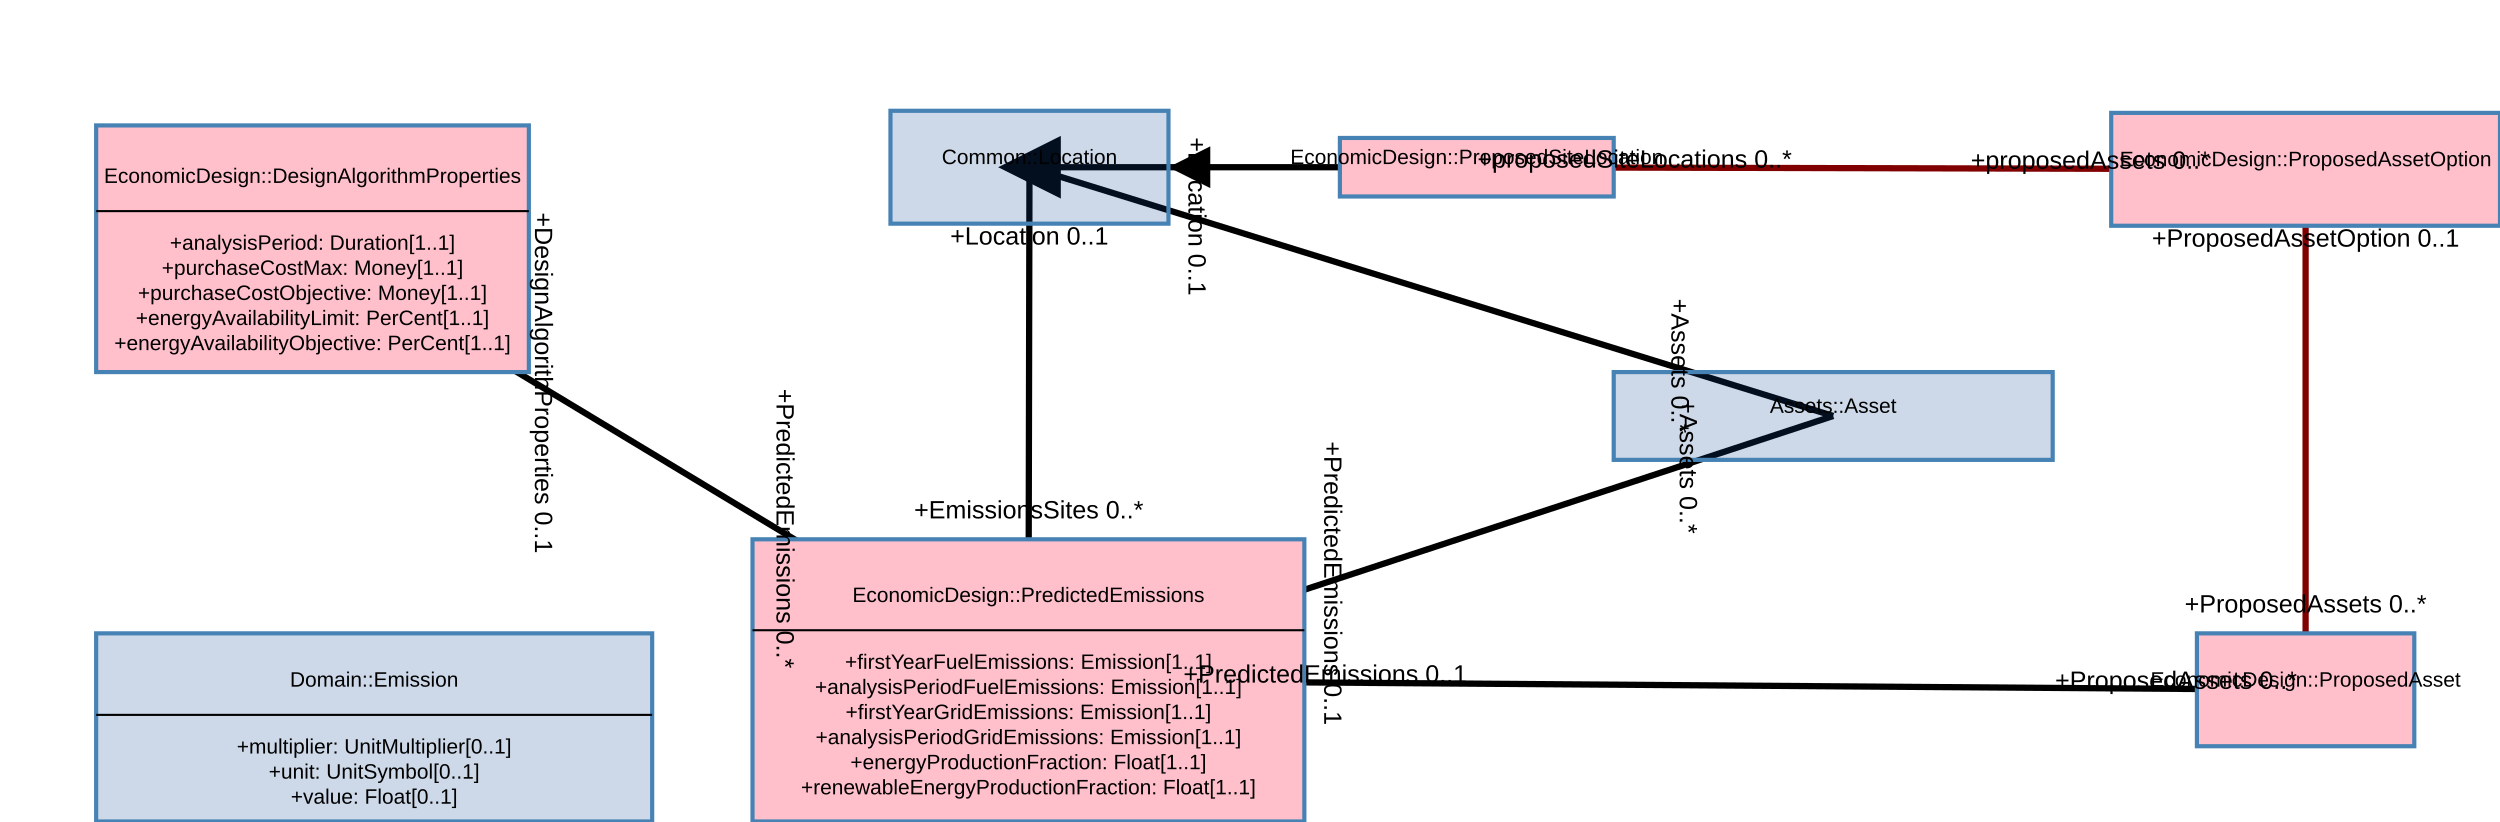
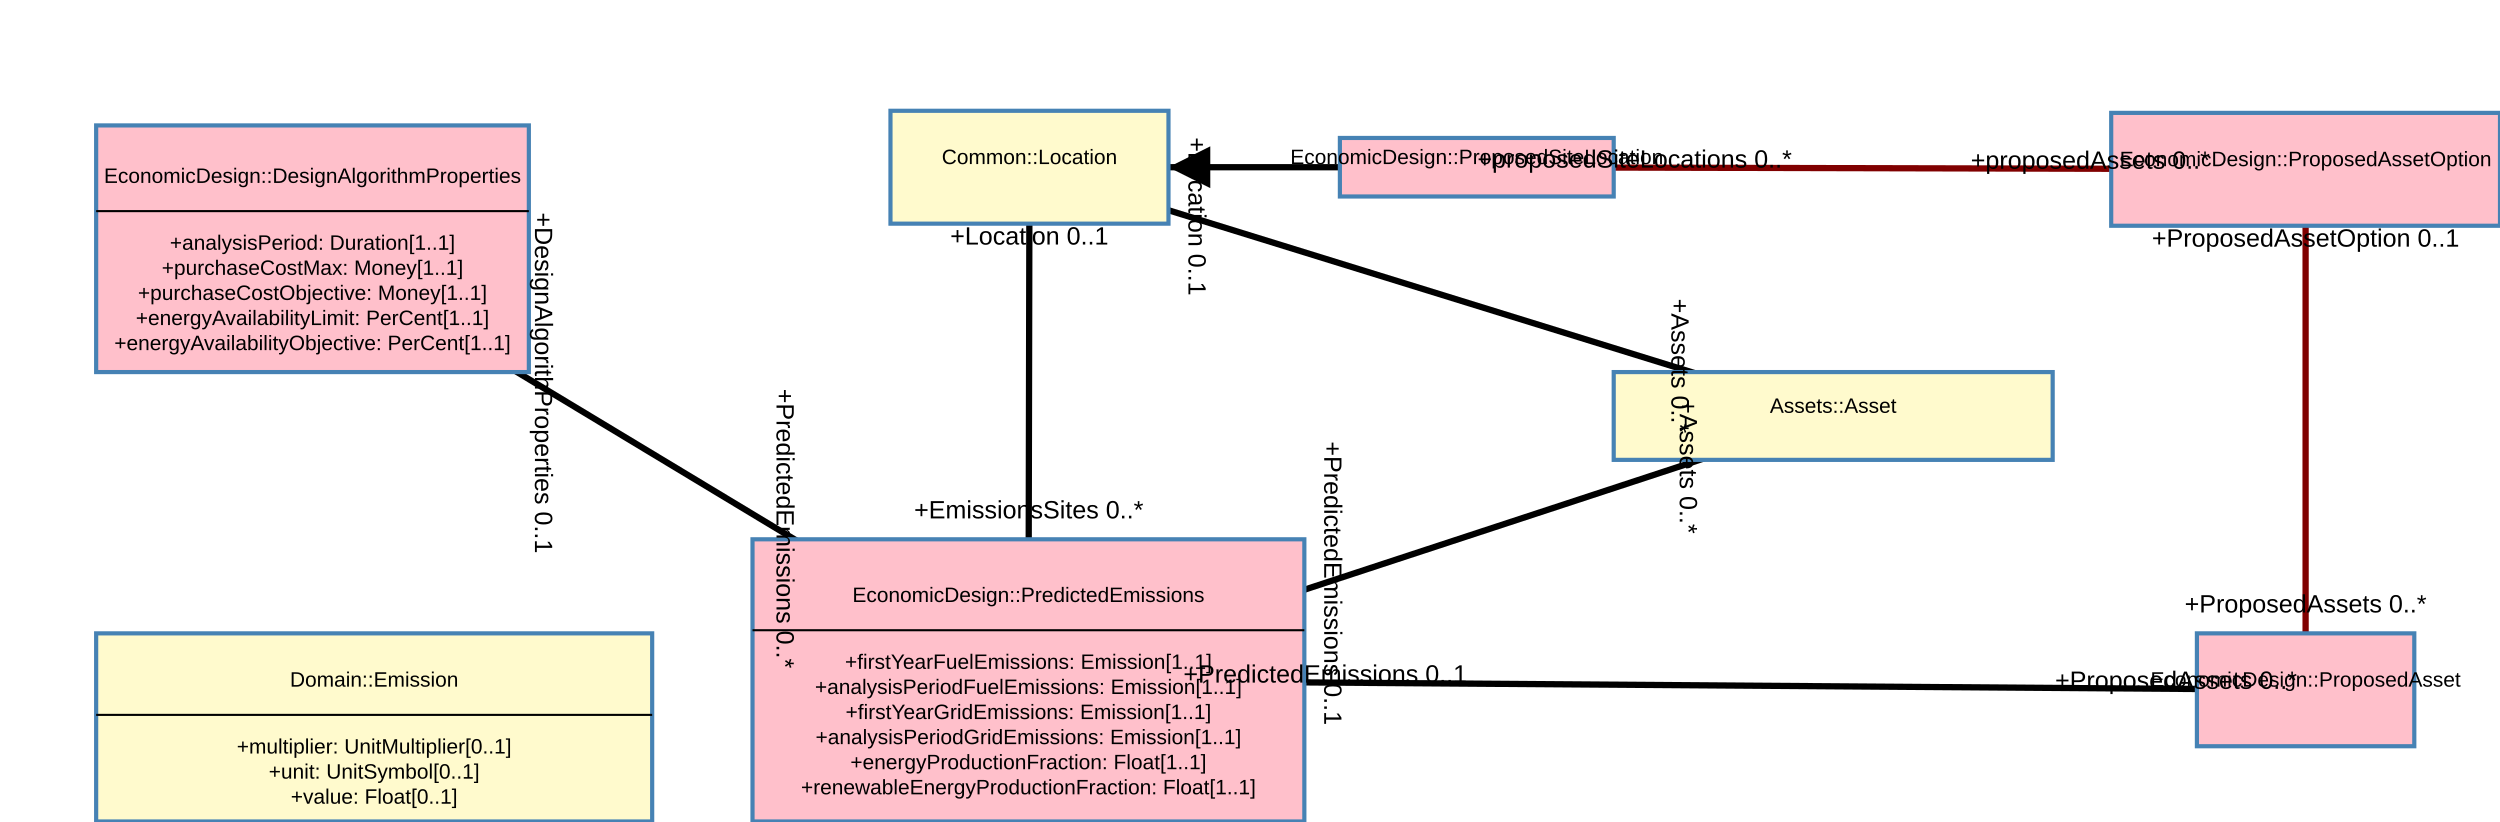
<svg xmlns="http://www.w3.org/2000/svg" width="1196" height="393">
  <g class="zoom-group">
    <defs>
      <marker id="arrowhead" viewBox="-0 -5 10 10" refX="5" refY="0" orient="auto" markerWidth="10" markerHeight="10" xoverflow="visible">
        <path d="M 0,-5 L 10 ,0 L 0,5" fill="black" style="stroke: none;" />
      </marker>
    </defs>
    <line class="link" x1="492" y1="325.5" x2="492.5" y2="80" stroke="#000000" stroke-width="3" />
    <line class="link" x1="492" y1="325.5" x2="149.5" y2="119" stroke="#000000" stroke-width="3" />
    <line class="link" x1="706.5" y1="80" x2="492.5" y2="80" stroke="#000000" stroke-width="3" marker-end="url(#arrowhead)" />
    <line class="link" x1="492" y1="325.5" x2="1103" y2="330" stroke="#000000" stroke-width="3" />
    <line class="link" x1="1103" y1="330" x2="1103" y2="81" stroke="#800000" stroke-width="3" />
    <line class="link" x1="706.5" y1="80" x2="1103" y2="81" stroke="#800000" stroke-width="3" />
    <line class="link" x1="877" y1="199" x2="492.5" y2="80" stroke="#000000" stroke-width="3" />
    <line class="link" x1="492" y1="325.5" x2="877" y2="199" stroke="#000000" stroke-width="3" />
    <line class="arrow" x2="569" y2="80" x1="706.5" y1="80" stroke="#000000" stroke-width="2" marker-end="url(#arrowhead)" />
    <g class="draggable" transform="translate(426, 53)">
-       <rect class="box" width="133" height="54" style="fill: #13499135; stroke: steelblue; stroke-width: 2px; cursor: move;" />
+       <rect class="box" width="133" height="54" style="fill: #fffacd; stroke: steelblue; stroke-width: 2px; cursor: move;" />
      <text class="text" x="66.5" y="22" dy=".35em" text-anchor="middle" style="font-family: Arial, sans-serif; fill: black; font-size: 10px; pointer-events: none;">Common::Location</text>
    </g>
    <g class="draggable" transform="translate(46, 303)">
-       <rect class="box" width="266" height="90" style="fill: #13499135; stroke: steelblue; stroke-width: 2px; cursor: move;" />
+       <rect class="box" width="266" height="90" style="fill: #fffacd; stroke: steelblue; stroke-width: 2px; cursor: move;" />
      <text class="text" x="133" y="22" dy=".35em" text-anchor="middle" style="font-family: Arial, sans-serif; fill: black; font-size: 10px; pointer-events: none;">Domain::Emission</text>
      <line x1="0" x2="266" y1="39" y2="39" stroke="black" stroke-width="1" />
      <text class="text" x="133" y="54" dy=".35em" text-anchor="middle" style="font-family: Arial, sans-serif; fill: black; font-size: 10px; pointer-events: none;">+multiplier: UnitMultiplier[0..1]</text>
      <text class="text" x="133" y="66" dy=".35em" text-anchor="middle" style="font-family: Arial, sans-serif; fill: black; font-size: 10px; pointer-events: none;">+unit: UnitSymbol[0..1]</text>
      <text class="text" x="133" y="78" dy=".35em" text-anchor="middle" style="font-family: Arial, sans-serif; fill: black; font-size: 10px; pointer-events: none;">+value: Float[0..1]</text>
    </g>
    <g class="draggable" transform="translate(360, 258)">
      <rect class="box" width="264" height="135" style="fill: #ffc0cb; stroke: steelblue; stroke-width: 2px; cursor: move;" />
      <text class="text" x="132" y="26.5" dy=".35em" text-anchor="middle" style="font-family: Arial, sans-serif; fill: black; font-size: 10px; pointer-events: none;">EconomicDesign::PredictedEmissions</text>
      <line x1="0" x2="264" y1="43.5" y2="43.5" stroke="black" stroke-width="1" />
      <text class="text" x="132" y="58.5" dy=".35em" text-anchor="middle" style="font-family: Arial, sans-serif; fill: black; font-size: 10px; pointer-events: none;">+firstYearFuelEmissions: Emission[1..1]</text>
      <text class="text" x="132" y="70.5" dy=".35em" text-anchor="middle" style="font-family: Arial, sans-serif; fill: black; font-size: 10px; pointer-events: none;">+analysisPeriodFuelEmissions: Emission[1..1]</text>
      <text class="text" x="132" y="82.5" dy=".35em" text-anchor="middle" style="font-family: Arial, sans-serif; fill: black; font-size: 10px; pointer-events: none;">+firstYearGridEmissions: Emission[1..1]</text>
      <text class="text" x="132" y="94.5" dy=".35em" text-anchor="middle" style="font-family: Arial, sans-serif; fill: black; font-size: 10px; pointer-events: none;">+analysisPeriodGridEmissions: Emission[1..1]</text>
      <text class="text" x="132" y="106.5" dy=".35em" text-anchor="middle" style="font-family: Arial, sans-serif; fill: black; font-size: 10px; pointer-events: none;">+energyProductionFraction: Float[1..1]</text>
      <text class="text" x="132" y="118.5" dy=".35em" text-anchor="middle" style="font-family: Arial, sans-serif; fill: black; font-size: 10px; pointer-events: none;">+renewableEnergyProductionFraction: Float[1..1]</text>
    </g>
    <g class="draggable" transform="translate(46, 60)">
      <rect class="box" width="207" height="118" style="fill: #ffc0cb; stroke: steelblue; stroke-width: 2px; cursor: move;" />
      <text class="text" x="103.5" y="24" dy=".35em" text-anchor="middle" style="font-family: Arial, sans-serif; fill: black; font-size: 10px; pointer-events: none;">EconomicDesign::DesignAlgorithmProperties</text>
      <line x1="0" x2="207" y1="41" y2="41" stroke="black" stroke-width="1" />
      <text class="text" x="103.5" y="56" dy=".35em" text-anchor="middle" style="font-family: Arial, sans-serif; fill: black; font-size: 10px; pointer-events: none;">+analysisPeriod: Duration[1..1]</text>
      <text class="text" x="103.5" y="68" dy=".35em" text-anchor="middle" style="font-family: Arial, sans-serif; fill: black; font-size: 10px; pointer-events: none;">+purchaseCostMax: Money[1..1]</text>
      <text class="text" x="103.5" y="80" dy=".35em" text-anchor="middle" style="font-family: Arial, sans-serif; fill: black; font-size: 10px; pointer-events: none;">+purchaseCostObjective: Money[1..1]</text>
      <text class="text" x="103.5" y="92" dy=".35em" text-anchor="middle" style="font-family: Arial, sans-serif; fill: black; font-size: 10px; pointer-events: none;">+energyAvailabilityLimit: PerCent[1..1]</text>
      <text class="text" x="103.5" y="104" dy=".35em" text-anchor="middle" style="font-family: Arial, sans-serif; fill: black; font-size: 10px; pointer-events: none;">+energyAvailabilityObjective: PerCent[1..1]</text>
    </g>
    <g class="draggable" transform="translate(1051, 303)">
      <rect class="box" width="104" height="54" style="fill: #ffc0cb; stroke: steelblue; stroke-width: 2px; cursor: move;" />
      <text class="text" x="52" y="22" dy=".35em" text-anchor="middle" style="font-family: Arial, sans-serif; fill: black; font-size: 10px; pointer-events: none;">EconomicDesign::ProposedAsset</text>
    </g>
    <g class="draggable" transform="translate(1010, 54)">
      <rect class="box" width="186" height="54" style="fill: #ffc0cb; stroke: steelblue; stroke-width: 2px; cursor: move;" />
      <text class="text" x="93" y="22" dy=".35em" text-anchor="middle" style="font-family: Arial, sans-serif; fill: black; font-size: 10px; pointer-events: none;">EconomicDesign::ProposedAssetOption</text>
    </g>
    <g class="draggable" transform="translate(772, 178)">
-       <rect class="box" width="210" height="42" style="fill: #13499135; stroke: steelblue; stroke-width: 2px; cursor: move;" />
+       <rect class="box" width="210" height="42" style="fill: #fffacd; stroke: steelblue; stroke-width: 2px; cursor: move;" />
      <text class="text" x="105" y="16" dy=".35em" text-anchor="middle" style="font-family: Arial, sans-serif; fill: black; font-size: 10px; pointer-events: none;">Assets::Asset</text>
    </g>
    <g class="draggable" transform="translate(641, 66)">
      <rect class="box" width="131" height="28" style="fill: #ffc0cb; stroke: steelblue; stroke-width: 2px; cursor: move;" />
      <text class="text" x="65.5" y="9" dy=".35em" text-anchor="middle" style="font-family: Arial, sans-serif; fill: black; font-size: 10px; pointer-events: none;">EconomicDesign::ProposedSiteLocation</text>
    </g>
    <text class="link-text-start" x="492.158" y="248" transform="rotate(0, 492.1578, 248)" text-anchor="middle" style="font-family: Arial, sans-serif; font-size: 12px; fill: black;">+EmissionsSites 0..*</text>
    <text class="link-text-start" x="371.481" y="252.837" transform="rotate(90, 371.4809, 252.8367)" text-anchor="middle" style="font-family: Arial, sans-serif; font-size: 12px; fill: black;">+PredictedEmissions 0..*</text>
    <text class="link-text-start" x="631" y="80" transform="rotate(90, 631, 80)" text-anchor="middle" style="font-family: Arial, sans-serif; font-size: 12px; fill: black;" />
    <text class="link-text-start" x="634" y="326.546" transform="rotate(0, 633.9997, 326.5458)" text-anchor="middle" style="font-family: Arial, sans-serif; font-size: 12px; fill: black;">+PredictedEmissions 0..1</text>
    <text class="link-text-start" x="1103" y="293" transform="rotate(0, 1103, 293)" text-anchor="middle" style="font-family: Arial, sans-serif; font-size: 12px; fill: black;">+ProposedAssets 0..*</text>
    <text class="link-text-start" x="782" y="80.19" transform="rotate(0, 782, 80.19042)" text-anchor="middle" style="font-family: Arial, sans-serif; font-size: 12px; fill: black;">+proposedSiteLocations 0..*</text>
    <text class="link-text-start" x="799.594" y="175.043" transform="rotate(90, 799.5941, 175.0434)" text-anchor="middle" style="font-family: Arial, sans-serif; font-size: 12px; fill: black;">+Assets 0..*</text>
    <text class="link-text-start" x="633.5" y="279.007" transform="rotate(90, 633.5003, 279.007)" text-anchor="middle" style="font-family: Arial, sans-serif; font-size: 12px; fill: black;">+PredictedEmissions 0..1</text>
    <text class="link-text-end" x="492.425" y="117" transform="rotate(0, 492.4246, 117)" text-anchor="middle" style="font-family: Arial, sans-serif; font-size: 12px; fill: black;">+Location 0..1</text>
    <text class="link-text-end" x="255.921" y="183.163" transform="rotate(90, 255.921, 183.1633)" text-anchor="middle" style="font-family: Arial, sans-serif; font-size: 12px; fill: black;">+DesignAlgorithProperties 0..1</text>
    <text class="link-text-end" x="569" y="80" transform="rotate(90, 569, 80)" text-anchor="middle" style="font-family: Arial, sans-serif; font-size: 12px; fill: black;" />
    <text class="link-text-end" x="1041" y="329.543" transform="rotate(0, 1041, 329.5434)" text-anchor="middle" style="font-family: Arial, sans-serif; font-size: 12px; fill: black;">+ProposedAssets 0..*</text>
    <text class="link-text-end" x="1103" y="118" transform="rotate(0, 1103, 118)" text-anchor="middle" style="font-family: Arial, sans-serif; font-size: 12px; fill: black;">+ProposedAssetOption 0..1</text>
    <text class="link-text-end" x="1000" y="80.74" transform="rotate(0, 1000, 80.74023)" text-anchor="middle" style="font-family: Arial, sans-serif; font-size: 12px; fill: black;">+proposedAssets 0..*</text>
    <text class="link-text-end" x="568.553" y="103.538" transform="rotate(90, 568.5529, 103.5378)" text-anchor="middle" style="font-family: Arial, sans-serif; font-size: 12px; fill: black;">+Location 0..1</text>
    <text class="link-text-end" x="803.587" y="223.122" transform="rotate(90, 803.5866, 223.1215)" text-anchor="middle" style="font-family: Arial, sans-serif; font-size: 12px; fill: black;">+Assets 0..*</text>
  </g>
</svg>
